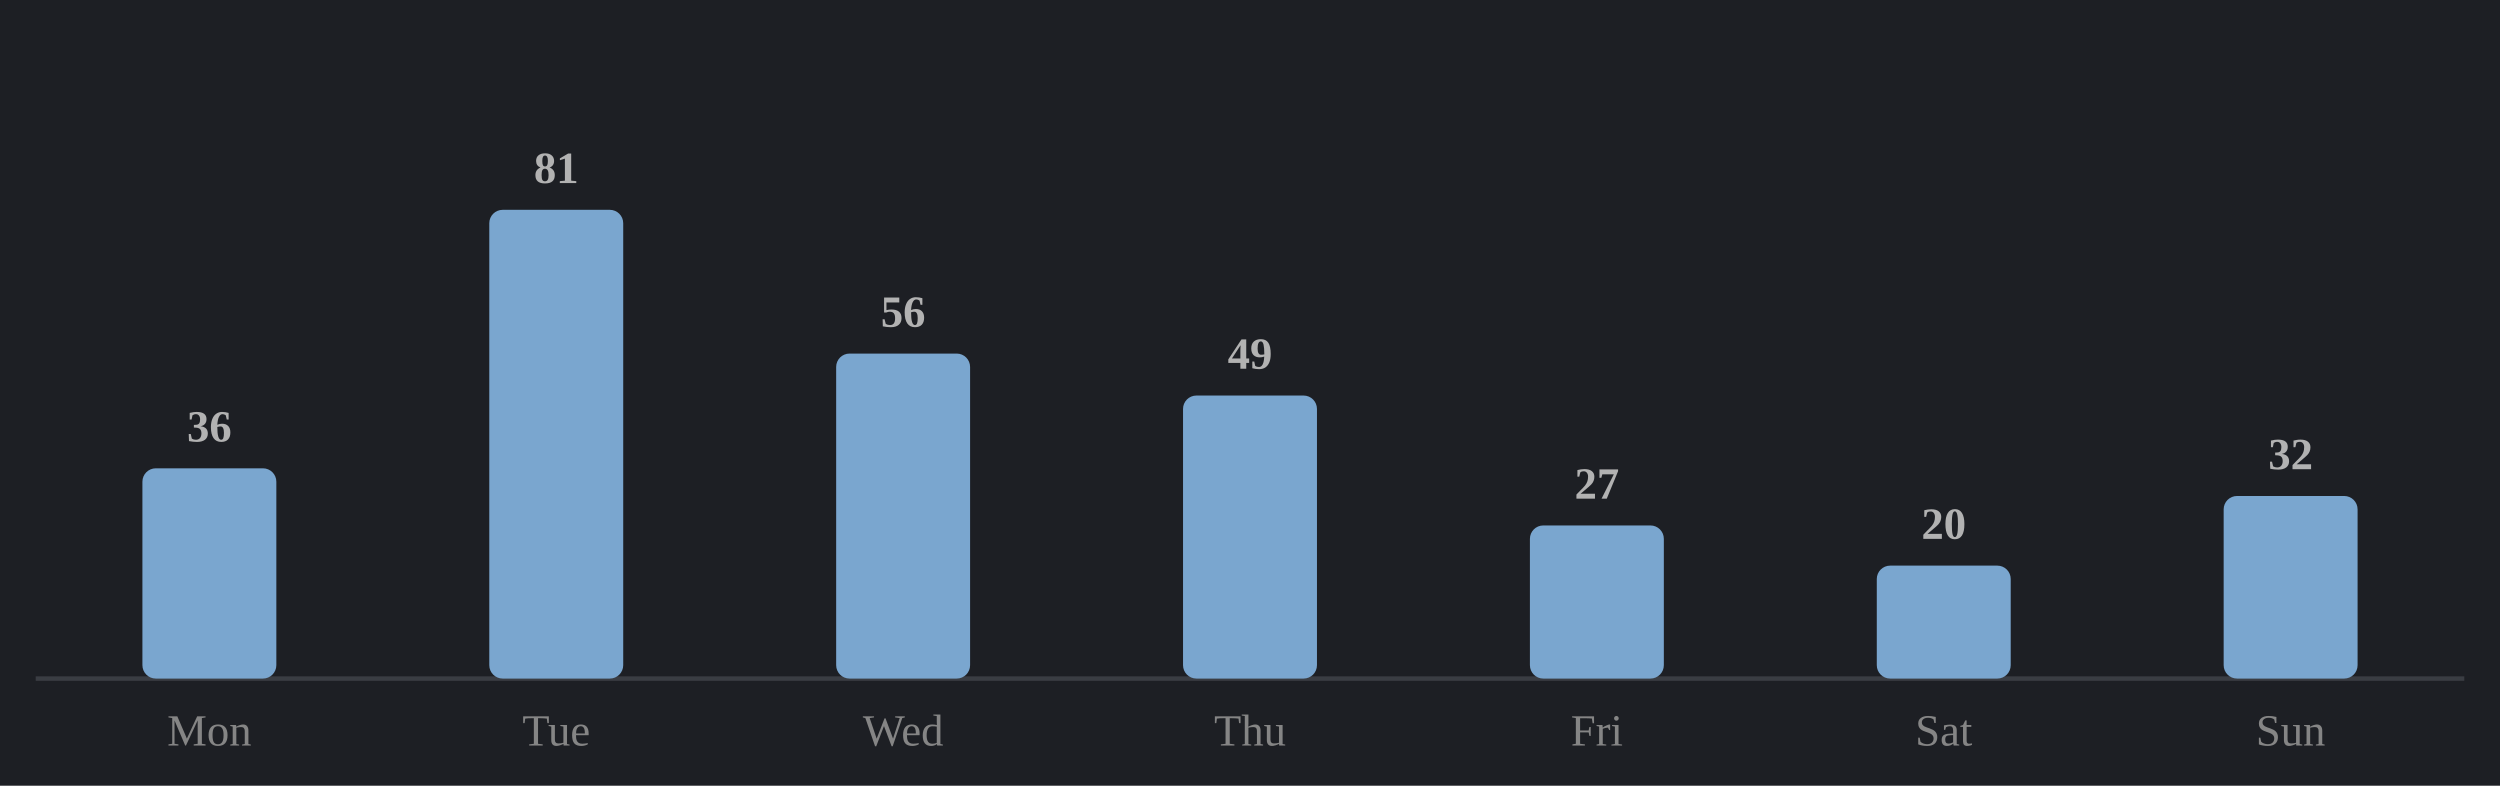
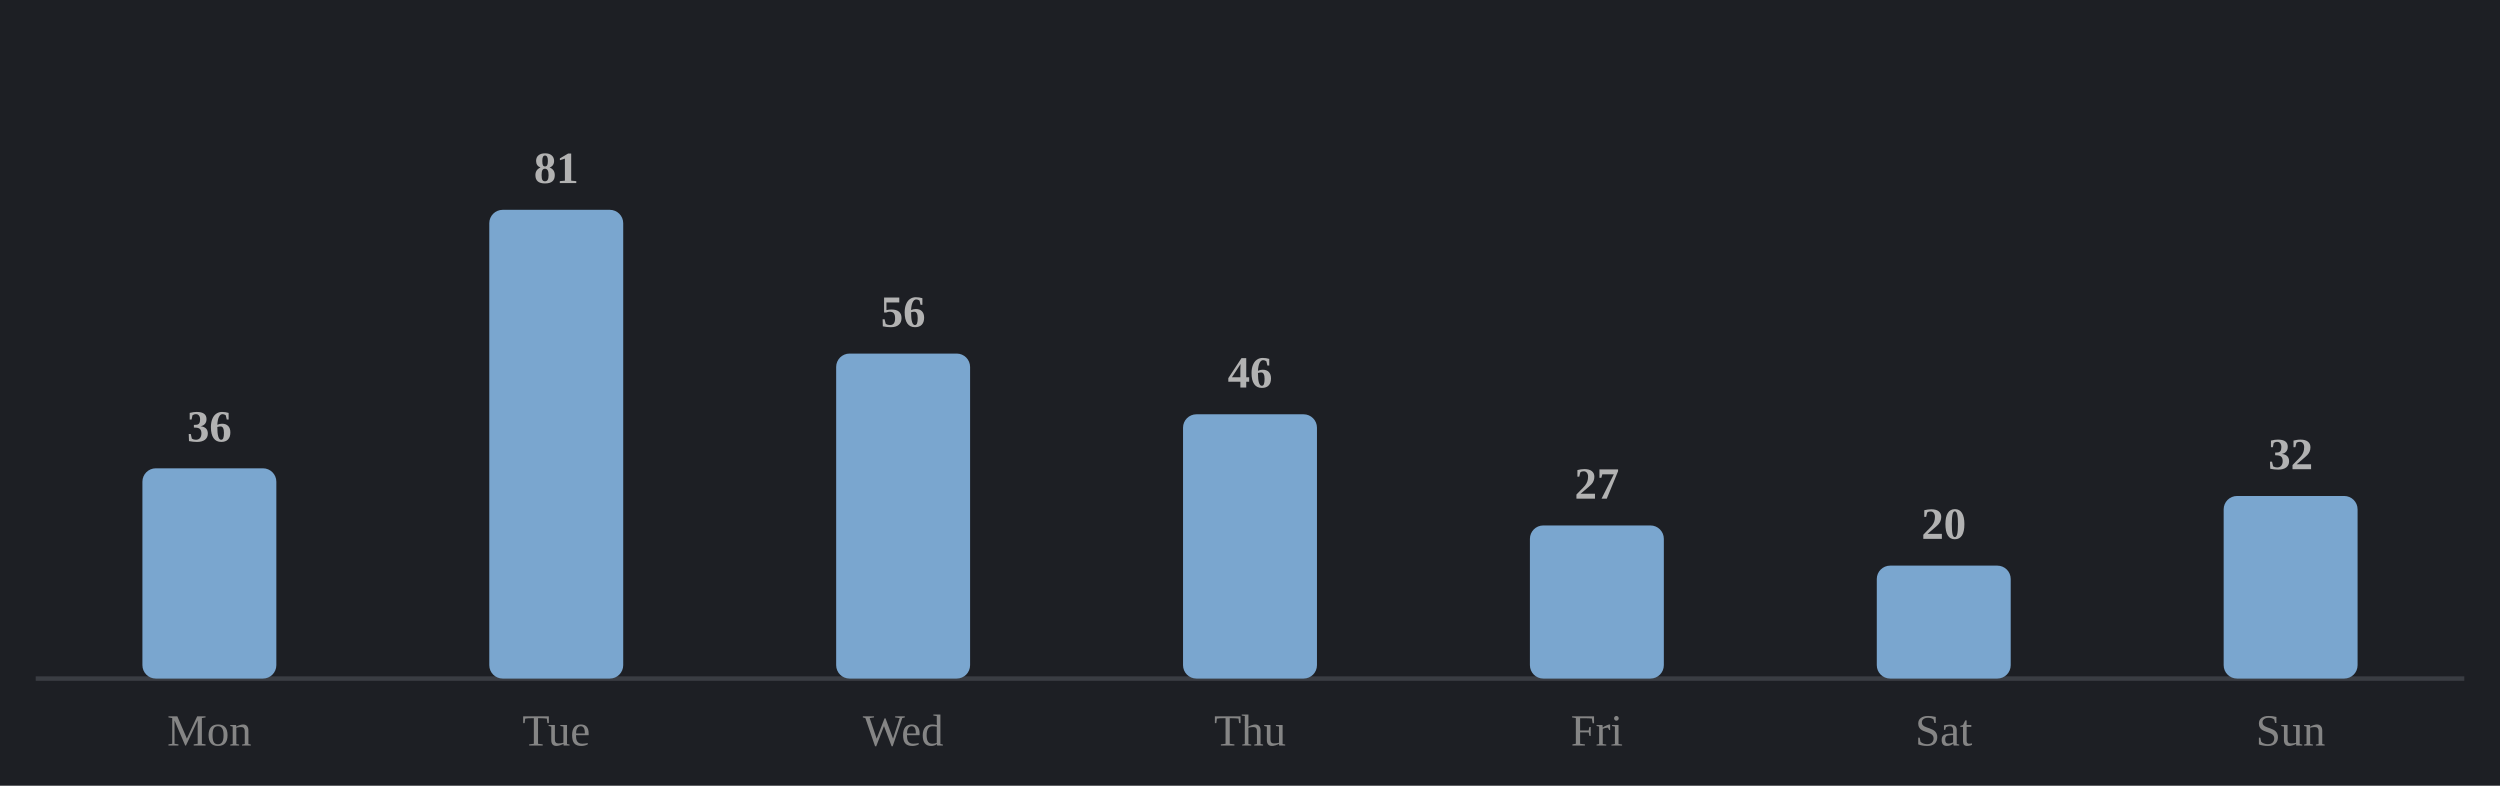
<svg xmlns="http://www.w3.org/2000/svg" viewBox="0 0 560 176" width="100%" role="img" aria-label="Average minutes practised by day of week">
  <style>
.p-title{fill:#e9e9e9;font-size:12px;font-weight:600}
.p-sub{fill:#858585;font-size:10px}
.p-line{fill:none;stroke:#7aa6cf;stroke-width:2;stroke-linejoin:round;stroke-linecap:round}
.p-area{fill:#7aa6cf;opacity:.10}
.p-end{fill:#7aa6cf;stroke:#1d1f24;stroke-width:2}
.p-endlab{fill:#b2b2b2;font-size:10px;text-anchor:end;font-weight:600}
- .p-target{stroke:#858585;stroke-width:1;stroke-dasharray:0}
- .p-tlabel{fill:#858585;font-size:9px;text-anchor:end}
.p-base{stroke:#3a3d43;stroke-width:1}
.b-bar{fill:#7aa6cf}
.b-bar:hover{fill:#7aa6cf;opacity:.85}
.b-hi{fill:#7aa6cf}
.d-lab{fill:#858585;font-size:10px;text-anchor:middle}
.d-val{fill:#b2b2b2;font-size:10px;text-anchor:middle;font-weight:600}
/* heatmap */
.hm-mon{fill:#858585;font-size:10px}
.hm-dow{fill:#858585;font-size:9px;text-anchor:end}
rect:hover{opacity:.8}
/* horizontal bars */
.h-cat{fill:#e9e9e9;font-size:12px;text-anchor:end;dominant-baseline:middle}
.h-track{fill:#2b2d33}
.h-fill{fill:#7aa6cf}
.h-val{fill:#b2b2b2;font-size:11px;font-weight:600;dominant-baseline:middle}
- .h-obj{stroke:#e9e9e9;stroke-width:2}
.ts-lab{fill:#e9e9e9;font-size:11px;font-weight:600}
.ts-val{fill:#b2b2b2;font-size:11px}
</style>
  <rect x="0" y="0" width="100%" height="100%" fill="#1d1f24" />
  <line class="p-base" x1="8" y1="152" x2="552" y2="152" />
  <rect class="b-bar" x="31.9" y="104.9" width="30.0" height="47.1" rx="3" />
  <text class="d-lab" x="46.9" y="167">Mon</text>
  <text class="d-val" x="46.9" y="98.9">36</text>
  <rect class="b-bar" x="109.6" y="47.0" width="30.0" height="105.0" rx="3" />
  <text class="d-lab" x="124.6" y="167">Tue</text>
  <text class="d-val" x="124.6" y="41.0">81</text>
  <rect class="b-bar" x="187.3" y="79.2" width="30.0" height="72.8" rx="3" />
  <text class="d-lab" x="202.3" y="167">Wed</text>
  <text class="d-val" x="202.3" y="73.2">56</text>
-   <rect class="b-bar" x="265.0" y="88.6" width="30.0" height="63.4" rx="3" />
+   <rect class="b-bar" x="265.0" y="92.8" width="30.0" height="59.2" rx="3" />
  <text class="d-lab" x="280.0" y="167">Thu</text>
-   <text class="d-val" x="280.0" y="82.6">49</text>
+   <text class="d-val" x="280.0" y="86.8">46</text>
  <rect class="b-bar" x="342.7" y="117.7" width="30.0" height="34.3" rx="3" />
  <text class="d-lab" x="357.7" y="167">Fri</text>
  <text class="d-val" x="357.7" y="111.7">27</text>
  <rect class="b-bar" x="420.4" y="126.7" width="30.0" height="25.3" rx="3" />
  <text class="d-lab" x="435.4" y="167">Sat</text>
  <text class="d-val" x="435.4" y="120.7">20</text>
  <rect class="b-bar" x="498.1" y="111.1" width="30.0" height="40.9" rx="3" />
  <text class="d-lab" x="513.1" y="167">Sun</text>
  <text class="d-val" x="513.1" y="105.1">32</text>
</svg>
